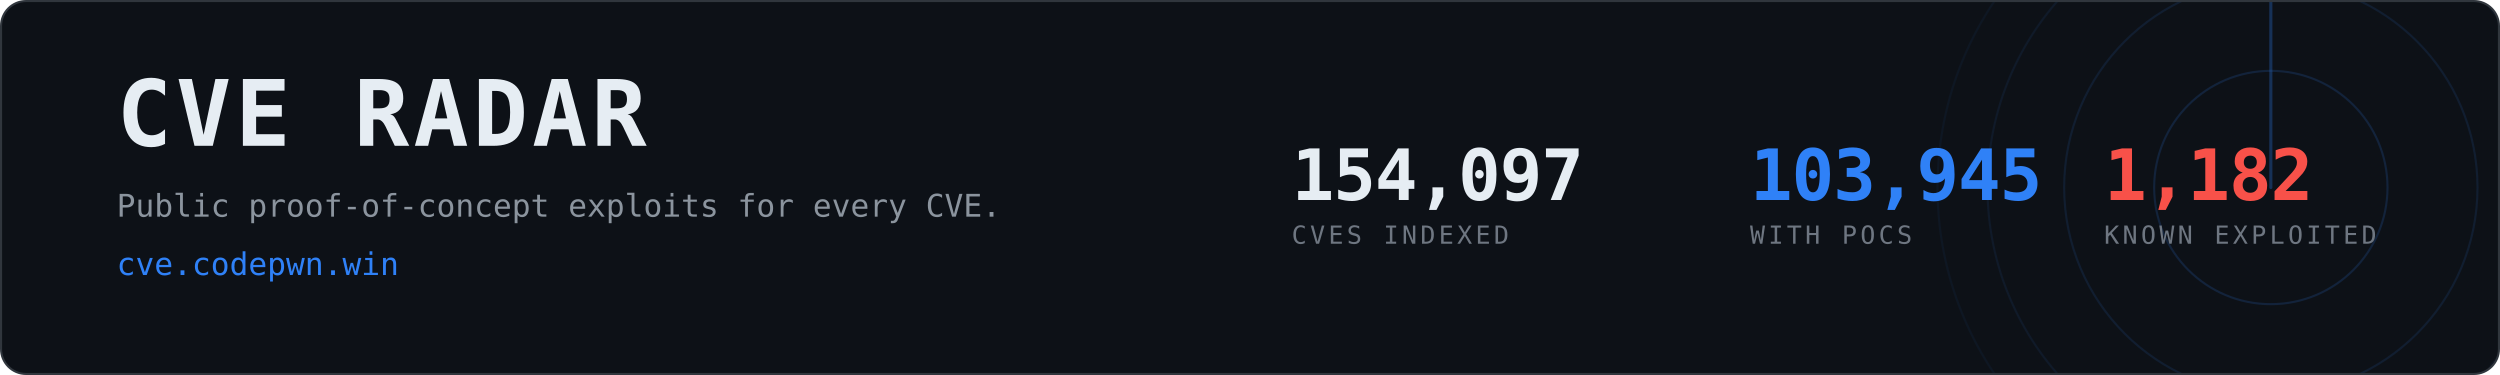
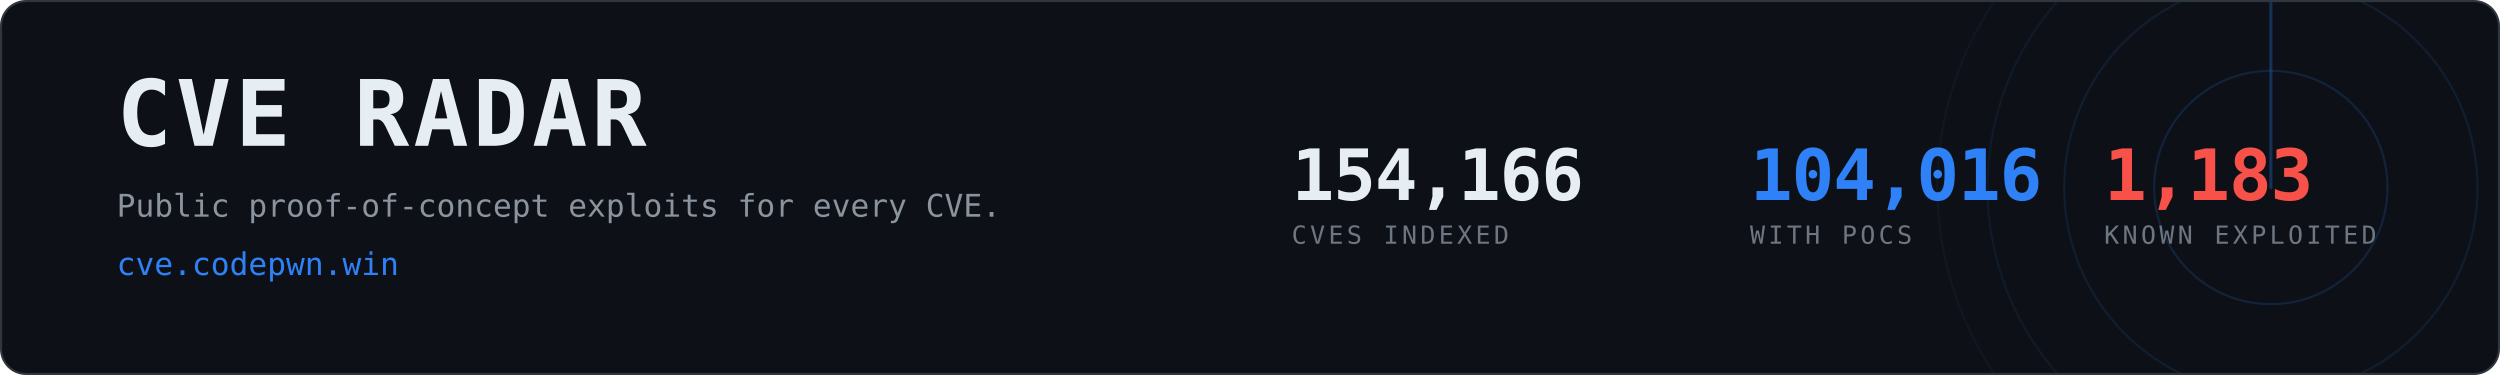
- <svg xmlns="http://www.w3.org/2000/svg" width="1200" height="180" viewBox="0 0 1200 180" role="img" aria-label="CVE Radar, 103,945 CVEs with public proof-of-concept exploits">
+ <svg xmlns="http://www.w3.org/2000/svg" width="1200" height="180" viewBox="0 0 1200 180" role="img" aria-label="CVE Radar, 104,016 CVEs with public proof-of-concept exploits">
  <clipPath id="card">
    <rect x="1" y="1" width="1198" height="178" rx="12" />
  </clipPath>
  <rect x="0.5" y="0.5" width="1199" height="179" rx="12" fill="#0d1117" stroke="#30363d" />
  <g clip-path="url(#card)" opacity="0.6">
    <g>
      <circle cx="1090" cy="90" r="56.0" fill="none" stroke="#2f81f7" stroke-width="1" opacity="0.270" />
      <circle cx="1090" cy="90" r="99.2" fill="none" stroke="#2f81f7" stroke-width="1" opacity="0.195" />
      <circle cx="1090" cy="90" r="136.0" fill="none" stroke="#2f81f7" stroke-width="1" opacity="0.135" />
      <circle cx="1090" cy="90" r="160.0" fill="none" stroke="#2f81f7" stroke-width="1" opacity="0.090" />
      <line x1="1090" y1="90" x2="1090" y2="-70.0" stroke="#2f81f7" stroke-width="1.5" stroke-linecap="round" opacity="0.480">
        <animateTransform attributeName="transform" type="rotate" from="0 1090 90" to="360 1090 90" dur="8s" repeatCount="indefinite" />
      </line>
    </g>
  </g>
  <text x="56" y="70" font-family="ui-monospace,SFMono-Regular,Menlo,Consolas,monospace" font-size="44" font-weight="700" fill="#e6edf3" letter-spacing="2">CVE RADAR</text>
  <text x="56" y="104" font-family="ui-monospace,SFMono-Regular,Menlo,Consolas,monospace" font-size="15" fill="#8b949e">
    Public proof-of-concept exploits for every CVE.</text>
  <text x="56" y="132" font-family="ui-monospace,SFMono-Regular,Menlo,Consolas,monospace" font-size="15" fill="#2f81f7">cve.codepwn.win</text>
-   <text x="620" y="96" font-family="ui-monospace,SFMono-Regular,Menlo,Consolas,monospace" font-size="34" font-weight="700" fill="#e6edf3" letter-spacing="-0.5">154,097</text>
+   <text x="620" y="96" font-family="ui-monospace,SFMono-Regular,Menlo,Consolas,monospace" font-size="34" font-weight="700" fill="#e6edf3" letter-spacing="-0.5">154,166</text>
  <text x="620" y="117" font-family="ui-monospace,SFMono-Regular,Menlo,Consolas,monospace" font-size="12" fill="#6e7681" letter-spacing="1.6">CVES INDEXED</text>
-   <text x="840" y="96" font-family="ui-monospace,SFMono-Regular,Menlo,Consolas,monospace" font-size="34" font-weight="700" fill="#2f81f7" letter-spacing="-0.5">103,945</text>
+   <text x="840" y="96" font-family="ui-monospace,SFMono-Regular,Menlo,Consolas,monospace" font-size="34" font-weight="700" fill="#2f81f7" letter-spacing="-0.5">104,016</text>
  <text x="840" y="117" font-family="ui-monospace,SFMono-Regular,Menlo,Consolas,monospace" font-size="12" fill="#6e7681" letter-spacing="1.6">WITH POCS</text>
-   <text x="1010" y="96" font-family="ui-monospace,SFMono-Regular,Menlo,Consolas,monospace" font-size="34" font-weight="700" fill="#f85149" letter-spacing="-0.5">1,182</text>
+   <text x="1010" y="96" font-family="ui-monospace,SFMono-Regular,Menlo,Consolas,monospace" font-size="34" font-weight="700" fill="#f85149" letter-spacing="-0.5">1,183</text>
  <text x="1010" y="117" font-family="ui-monospace,SFMono-Regular,Menlo,Consolas,monospace" font-size="12" fill="#6e7681" letter-spacing="1.6">KNOWN EXPLOITED</text>
</svg>
